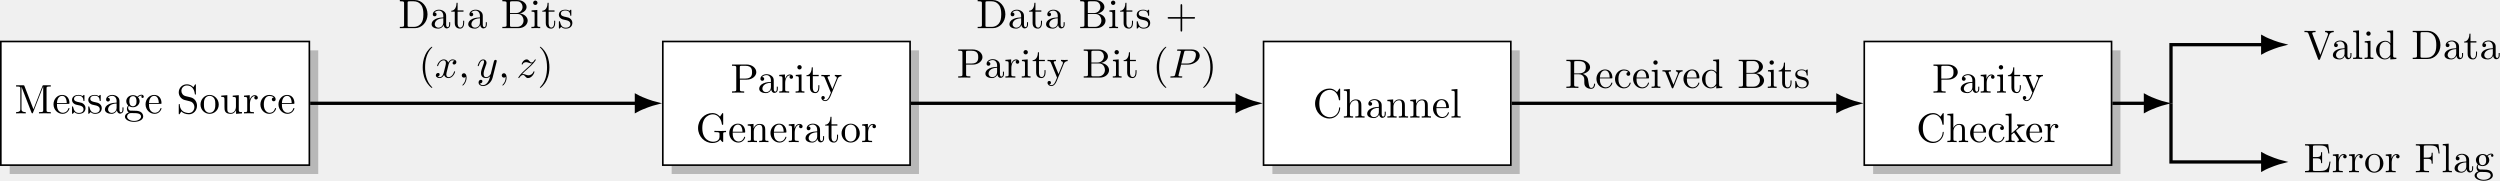
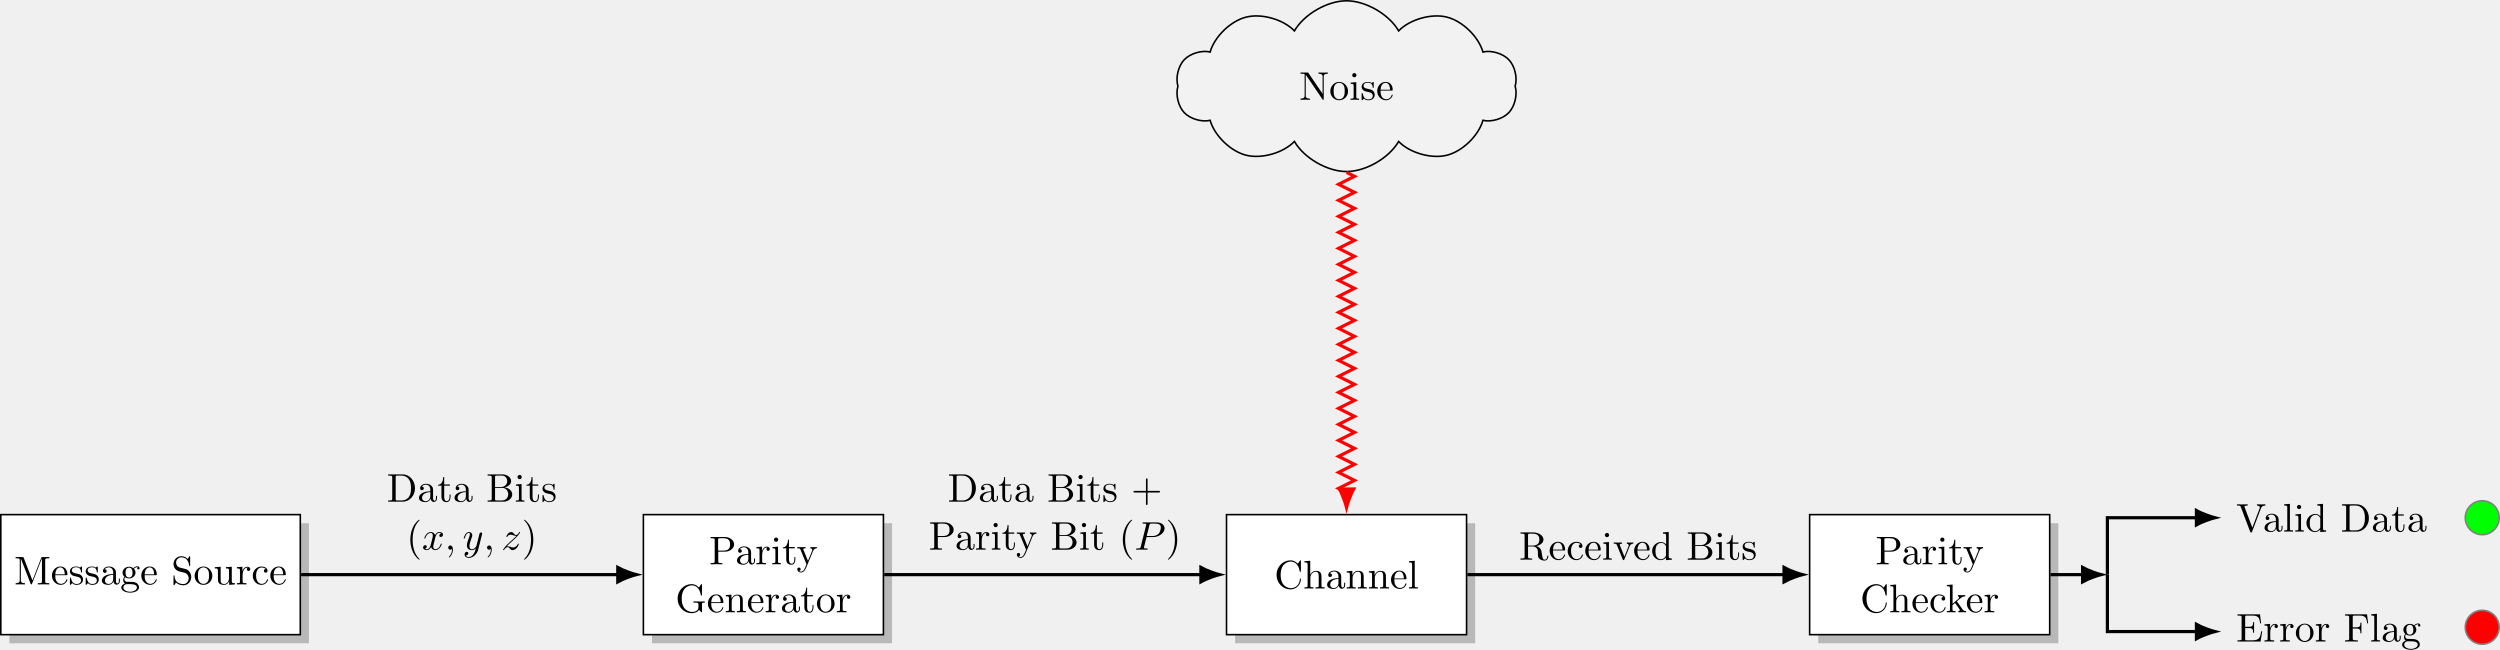
- <svg xmlns="http://www.w3.org/2000/svg" xmlns:xlink="http://www.w3.org/1999/xlink" version="1.1" width="604.329pt" height="43.574pt" viewBox="-62.039 -58.717 604.329 43.574">
+ <svg xmlns="http://www.w3.org/2000/svg" xmlns:xlink="http://www.w3.org/1999/xlink" version="1.1" width="622.571pt" height="161.703pt" viewBox="-62.039 -62.039 622.571 161.703">
  <defs>
    <path id="g0-59" d="M2.022-.01C2.022-.667 1.773-1.056 1.385-1.056C1.056-1.056 .857-.807 .857-.528C.857-.259 1.056 0 1.385 0C1.504 0 1.634-.04 1.733-.13C1.763-.149 1.773-.159 1.783-.159S1.803-.149 1.803-.01C1.803 .727 1.455 1.325 1.126 1.654C1.016 1.763 1.016 1.783 1.016 1.813C1.016 1.883 1.066 1.923 1.116 1.923C1.225 1.923 2.022 1.156 2.022-.01Z" />
    <path id="g0-80" d="M3.019-3.148H4.712C6.127-3.148 7.512-4.184 7.512-5.3C7.512-6.067 6.854-6.804 5.549-6.804H2.321C2.132-6.804 2.022-6.804 2.022-6.615C2.022-6.496 2.112-6.496 2.311-6.496C2.441-6.496 2.62-6.486 2.74-6.476C2.899-6.456 2.959-6.426 2.959-6.316C2.959-6.276 2.949-6.247 2.919-6.127L1.584-.777C1.484-.389 1.465-.309 .677-.309C.508-.309 .399-.309 .399-.12C.399 0 .518 0 .548 0C.827 0 1.534-.03 1.813-.03C2.022-.03 2.242-.02 2.451-.02C2.67-.02 2.889 0 3.098 0C3.168 0 3.298 0 3.298-.199C3.298-.309 3.208-.309 3.019-.309C2.65-.309 2.371-.309 2.371-.488C2.371-.548 2.391-.598 2.401-.658L3.019-3.148ZM3.736-6.117C3.826-6.466 3.846-6.496 4.274-6.496H5.23C6.057-6.496 6.585-6.227 6.585-5.539C6.585-5.151 6.386-4.294 5.998-3.935C5.499-3.487 4.902-3.407 4.463-3.407H3.059L3.736-6.117Z" />
    <path id="g0-120" d="M3.328-3.009C3.387-3.268 3.616-4.184 4.314-4.184C4.364-4.184 4.603-4.184 4.812-4.055C4.533-4.005 4.334-3.756 4.334-3.517C4.334-3.357 4.443-3.168 4.712-3.168C4.932-3.168 5.25-3.347 5.25-3.746C5.25-4.264 4.663-4.403 4.324-4.403C3.746-4.403 3.397-3.875 3.278-3.646C3.029-4.304 2.491-4.403 2.202-4.403C1.166-4.403 .598-3.118 .598-2.869C.598-2.77 .697-2.77 .717-2.77C.797-2.77 .827-2.79 .847-2.879C1.186-3.935 1.843-4.184 2.182-4.184C2.371-4.184 2.72-4.095 2.72-3.517C2.72-3.208 2.55-2.54 2.182-1.146C2.022-.528 1.674-.11 1.235-.11C1.176-.11 .946-.11 .737-.239C.986-.289 1.205-.498 1.205-.777C1.205-1.046 .986-1.126 .837-1.126C.538-1.126 .289-.867 .289-.548C.289-.09 .787 .11 1.225 .11C1.883 .11 2.242-.588 2.271-.648C2.391-.279 2.75 .11 3.347 .11C4.374 .11 4.941-1.176 4.941-1.425C4.941-1.524 4.852-1.524 4.822-1.524C4.732-1.524 4.712-1.484 4.692-1.415C4.364-.349 3.686-.11 3.367-.11C2.979-.11 2.819-.428 2.819-.767C2.819-.986 2.879-1.205 2.989-1.644L3.328-3.009Z" />
    <path id="g0-121" d="M4.842-3.796C4.882-3.935 4.882-3.955 4.882-4.025C4.882-4.204 4.742-4.294 4.593-4.294C4.493-4.294 4.334-4.234 4.244-4.085C4.224-4.035 4.144-3.726 4.105-3.547C4.035-3.288 3.965-3.019 3.905-2.75L3.457-.956C3.417-.807 2.989-.11 2.331-.11C1.823-.11 1.714-.548 1.714-.917C1.714-1.375 1.883-1.993 2.222-2.869C2.381-3.278 2.421-3.387 2.421-3.587C2.421-4.035 2.102-4.403 1.604-4.403C.658-4.403 .289-2.959 .289-2.869C.289-2.77 .389-2.77 .408-2.77C.508-2.77 .518-2.79 .568-2.949C.837-3.885 1.235-4.184 1.574-4.184C1.654-4.184 1.823-4.184 1.823-3.866C1.823-3.616 1.724-3.357 1.654-3.168C1.255-2.112 1.076-1.544 1.076-1.076C1.076-.189 1.704 .11 2.291 .11C2.68 .11 3.019-.06 3.298-.339C3.168 .179 3.049 .667 2.65 1.196C2.391 1.534 2.012 1.823 1.554 1.823C1.415 1.823 .966 1.793 .797 1.405C.956 1.405 1.086 1.405 1.225 1.285C1.325 1.196 1.425 1.066 1.425 .877C1.425 .568 1.156 .528 1.056 .528C.827 .528 .498 .687 .498 1.176C.498 1.674 .936 2.042 1.554 2.042C2.58 2.042 3.606 1.136 3.885 .01L4.842-3.796Z" />
    <path id="g0-122" d="M1.325-.827C1.863-1.405 2.152-1.654 2.511-1.963C2.511-1.973 3.128-2.501 3.487-2.859C4.433-3.786 4.653-4.264 4.653-4.304C4.653-4.403 4.563-4.403 4.543-4.403C4.473-4.403 4.443-4.384 4.394-4.294C4.095-3.816 3.885-3.656 3.646-3.656S3.288-3.806 3.138-3.975C2.949-4.204 2.78-4.403 2.451-4.403C1.704-4.403 1.245-3.477 1.245-3.268C1.245-3.218 1.275-3.158 1.365-3.158S1.474-3.208 1.494-3.268C1.684-3.726 2.262-3.736 2.341-3.736C2.55-3.736 2.74-3.666 2.969-3.587C3.367-3.437 3.477-3.437 3.736-3.437C3.377-3.009 2.54-2.291 2.351-2.132L1.455-1.295C.777-.628 .428-.06 .428 .01C.428 .11 .528 .11 .548 .11C.628 .11 .648 .09 .707-.02C.936-.369 1.235-.638 1.554-.638C1.783-.638 1.883-.548 2.132-.259C2.301-.05 2.481 .11 2.77 .11C3.756 .11 4.334-1.156 4.334-1.425C4.334-1.474 4.294-1.524 4.214-1.524C4.125-1.524 4.105-1.465 4.075-1.395C3.846-.747 3.208-.558 2.879-.558C2.68-.558 2.501-.618 2.291-.687C1.953-.817 1.803-.857 1.594-.857C1.574-.857 1.415-.857 1.325-.827Z" />
    <path id="g1-40" d="M3.298 2.391C3.298 2.361 3.298 2.341 3.128 2.172C1.883 .917 1.564-.966 1.564-2.491C1.564-4.224 1.943-5.958 3.168-7.203C3.298-7.323 3.298-7.342 3.298-7.372C3.298-7.442 3.258-7.472 3.198-7.472C3.098-7.472 2.202-6.795 1.614-5.529C1.106-4.433 .986-3.328 .986-2.491C.986-1.714 1.096-.508 1.644 .618C2.242 1.843 3.098 2.491 3.198 2.491C3.258 2.491 3.298 2.461 3.298 2.391Z" />
    <path id="g1-41" d="M2.879-2.491C2.879-3.268 2.77-4.473 2.222-5.599C1.624-6.824 .767-7.472 .667-7.472C.608-7.472 .568-7.432 .568-7.372C.568-7.342 .568-7.323 .757-7.143C1.733-6.157 2.301-4.573 2.301-2.491C2.301-.787 1.933 .966 .697 2.222C.568 2.341 .568 2.361 .568 2.391C.568 2.451 .608 2.491 .667 2.491C.767 2.491 1.664 1.813 2.252 .548C2.76-.548 2.879-1.654 2.879-2.491Z" />
    <path id="g1-43" d="M4.075-2.291H6.854C6.994-2.291 7.183-2.291 7.183-2.491S6.994-2.69 6.854-2.69H4.075V-5.479C4.075-5.619 4.075-5.808 3.875-5.808S3.676-5.619 3.676-5.479V-2.69H.887C.747-2.69 .558-2.69 .558-2.491S.747-2.291 .887-2.291H3.676V.498C3.676 .638 3.676 .827 3.875 .827S4.075 .638 4.075 .498V-2.291Z" />
    <path id="g1-66" d="M2.212-3.646V-6.097C2.212-6.426 2.232-6.496 2.7-6.496H3.935C4.902-6.496 5.25-5.649 5.25-5.121C5.25-4.483 4.762-3.646 3.656-3.646H2.212ZM4.563-3.557C5.529-3.746 6.217-4.384 6.217-5.121C6.217-5.988 5.3-6.804 4.005-6.804H.359V-6.496H.598C1.365-6.496 1.385-6.386 1.385-6.027V-.777C1.385-.418 1.365-.309 .598-.309H.359V0H4.264C5.589 0 6.486-.887 6.486-1.823C6.486-2.69 5.669-3.437 4.563-3.557ZM3.945-.309H2.7C2.232-.309 2.212-.379 2.212-.707V-3.427H4.085C5.071-3.427 5.489-2.501 5.489-1.833C5.489-1.126 4.971-.309 3.945-.309Z" />
    <path id="g1-67" d="M.558-3.407C.558-1.345 2.172 .219 4.025 .219C5.649 .219 6.625-1.166 6.625-2.321C6.625-2.421 6.625-2.491 6.496-2.491C6.386-2.491 6.386-2.431 6.376-2.331C6.296-.907 5.23-.09 4.144-.09C3.537-.09 1.584-.428 1.584-3.397C1.584-6.376 3.527-6.715 4.134-6.715C5.22-6.715 6.107-5.808 6.306-4.354C6.326-4.214 6.326-4.184 6.466-4.184C6.625-4.184 6.625-4.214 6.625-4.423V-6.785C6.625-6.954 6.625-7.024 6.516-7.024C6.476-7.024 6.436-7.024 6.356-6.904L5.858-6.167C5.489-6.526 4.981-7.024 4.025-7.024C2.162-7.024 .558-5.44 .558-3.407Z" />
    <path id="g1-68" d="M.349-6.804V-6.496H.588C1.355-6.496 1.375-6.386 1.375-6.027V-.777C1.375-.418 1.355-.309 .588-.309H.349V0H3.995C5.669 0 7.044-1.474 7.044-3.347C7.044-5.24 5.699-6.804 3.995-6.804H.349ZM2.72-.309C2.252-.309 2.232-.379 2.232-.707V-6.097C2.232-6.426 2.252-6.496 2.72-6.496H3.716C4.334-6.496 5.021-6.276 5.529-5.569C5.958-4.981 6.047-4.125 6.047-3.347C6.047-2.242 5.858-1.644 5.499-1.156C5.3-.887 4.732-.309 3.726-.309H2.72Z" />
    <path id="g1-69" d="M1.355-.777C1.355-.418 1.335-.309 .568-.309H.329V0H6.077L6.496-2.57H6.247C5.998-1.036 5.768-.309 4.055-.309H2.73C2.262-.309 2.242-.379 2.242-.707V-3.367H3.138C4.105-3.367 4.214-3.049 4.214-2.202H4.463V-4.842H4.214C4.214-3.985 4.105-3.676 3.138-3.676H2.242V-6.067C2.242-6.396 2.262-6.466 2.73-6.466H4.015C5.539-6.466 5.808-5.918 5.968-4.533H6.217L5.938-6.775H.329V-6.466H.568C1.335-6.466 1.355-6.356 1.355-5.998V-.777Z" />
    <path id="g1-70" d="M5.798-6.775H.329V-6.466H.568C1.335-6.466 1.355-6.356 1.355-5.998V-.777C1.355-.418 1.335-.309 .568-.309H.329V0C.677-.03 1.455-.03 1.843-.03C2.252-.03 3.158-.03 3.517 0V-.309H3.188C2.242-.309 2.242-.438 2.242-.787V-3.238H3.098C4.055-3.238 4.154-2.919 4.154-2.072H4.403V-4.712H4.154C4.154-3.875 4.055-3.547 3.098-3.547H2.242V-6.067C2.242-6.396 2.262-6.466 2.73-6.466H3.925C5.42-6.466 5.669-5.908 5.828-4.533H6.077L5.798-6.775Z" />
    <path id="g1-71" d="M5.908-.628C6.037-.408 6.436-.01 6.545-.01C6.635-.01 6.635-.09 6.635-.239V-1.973C6.635-2.361 6.675-2.411 7.323-2.411V-2.72C6.954-2.71 6.406-2.69 6.107-2.69C5.709-2.69 4.862-2.69 4.503-2.72V-2.411H4.822C5.719-2.411 5.748-2.301 5.748-1.933V-1.295C5.748-.179 4.483-.09 4.204-.09C3.557-.09 1.584-.438 1.584-3.407C1.584-6.386 3.547-6.715 4.144-6.715C5.21-6.715 6.117-5.818 6.316-4.354C6.336-4.214 6.336-4.184 6.476-4.184C6.635-4.184 6.635-4.214 6.635-4.423V-6.785C6.635-6.954 6.635-7.024 6.526-7.024C6.486-7.024 6.446-7.024 6.366-6.904L5.868-6.167C5.549-6.486 5.011-7.024 4.025-7.024C2.172-7.024 .558-5.45 .558-3.407S2.152 .219 4.045 .219C4.772 .219 5.569-.04 5.908-.628Z" />
    <path id="g1-77" d="M2.401-6.585C2.311-6.804 2.281-6.804 2.052-6.804H.369V-6.496H.608C1.375-6.496 1.395-6.386 1.395-6.027V-1.046C1.395-.777 1.395-.309 .369-.309V0C.717-.01 1.205-.03 1.534-.03S2.351-.01 2.7 0V-.309C1.674-.309 1.674-.777 1.674-1.046V-6.416H1.684L4.085-.219C4.134-.09 4.184 0 4.284 0C4.394 0 4.423-.08 4.463-.189L6.914-6.496H6.924V-.777C6.924-.418 6.904-.309 6.137-.309H5.898V0C6.267-.03 6.944-.03 7.333-.03S8.389-.03 8.757 0V-.309H8.518C7.751-.309 7.731-.418 7.731-.777V-6.027C7.731-6.386 7.751-6.496 8.518-6.496H8.757V-6.804H7.073C6.814-6.804 6.814-6.795 6.745-6.615L4.563-1.006L2.401-6.585Z" />
+     <path id="g1-78" d="M2.311-6.675C2.222-6.795 2.212-6.804 2.022-6.804H.329V-6.496H.618C.767-6.496 .966-6.486 1.116-6.476C1.345-6.446 1.355-6.436 1.355-6.247V-1.046C1.355-.777 1.355-.309 .329-.309V0C.677-.01 1.166-.03 1.494-.03S2.311-.01 2.66 0V-.309C1.634-.309 1.634-.777 1.634-1.046V-6.227C1.684-6.177 1.694-6.167 1.733-6.107L5.798-.13C5.888-.01 5.898 0 5.968 0C6.107 0 6.107-.07 6.107-.259V-5.758C6.107-6.027 6.107-6.496 7.133-6.496V-6.804C6.785-6.795 6.296-6.775 5.968-6.775S5.151-6.795 4.802-6.804V-6.496C5.828-6.496 5.828-6.027 5.828-5.758V-1.504L2.311-6.675Z" />
    <path id="g1-80" d="M2.262-3.148H3.945C5.141-3.148 6.217-3.955 6.217-4.951C6.217-5.928 5.23-6.804 3.866-6.804H.349V-6.496H.588C1.355-6.496 1.375-6.386 1.375-6.027V-.777C1.375-.418 1.355-.309 .588-.309H.349V0C.697-.03 1.435-.03 1.813-.03S2.939-.03 3.288 0V-.309H3.049C2.281-.309 2.262-.418 2.262-.777V-3.148ZM2.232-3.407V-6.097C2.232-6.426 2.252-6.496 2.72-6.496H3.606C5.191-6.496 5.191-5.44 5.191-4.951C5.191-4.483 5.191-3.407 3.606-3.407H2.232Z" />
    <path id="g1-82" d="M2.232-3.517V-6.097C2.232-6.326 2.232-6.446 2.451-6.476C2.55-6.496 2.839-6.496 3.039-6.496C3.935-6.496 5.051-6.456 5.051-5.011C5.051-4.324 4.812-3.517 3.337-3.517H2.232ZM4.334-3.387C5.3-3.626 6.077-4.234 6.077-5.011C6.077-5.968 4.941-6.804 3.477-6.804H.349V-6.496H.588C1.355-6.496 1.375-6.386 1.375-6.027V-.777C1.375-.418 1.355-.309 .588-.309H.349V0C.707-.03 1.415-.03 1.803-.03S2.899-.03 3.258 0V-.309H3.019C2.252-.309 2.232-.418 2.232-.777V-3.298H3.377C3.537-3.298 3.955-3.298 4.304-2.959C4.682-2.6 4.682-2.291 4.682-1.624C4.682-.976 4.682-.578 5.091-.199C5.499 .159 6.047 .219 6.346 .219C7.123 .219 7.293-.598 7.293-.877C7.293-.936 7.293-1.046 7.163-1.046C7.054-1.046 7.054-.956 7.044-.887C6.984-.179 6.635 0 6.386 0C5.898 0 5.818-.508 5.679-1.435L5.549-2.232C5.37-2.869 4.882-3.198 4.334-3.387Z" />
    <path id="g1-83" d="M3.477-3.866L2.202-4.174C1.584-4.324 1.196-4.862 1.196-5.44C1.196-6.137 1.733-6.745 2.511-6.745C4.174-6.745 4.394-5.111 4.453-4.663C4.463-4.603 4.463-4.543 4.573-4.543C4.702-4.543 4.702-4.593 4.702-4.782V-6.785C4.702-6.954 4.702-7.024 4.593-7.024C4.523-7.024 4.513-7.014 4.443-6.894L4.095-6.326C3.796-6.615 3.387-7.024 2.501-7.024C1.395-7.024 .558-6.147 .558-5.091C.558-4.264 1.086-3.537 1.863-3.268C1.973-3.228 2.481-3.108 3.178-2.939C3.447-2.869 3.746-2.8 4.025-2.431C4.234-2.172 4.334-1.843 4.334-1.514C4.334-.807 3.836-.09 2.999-.09C2.71-.09 1.953-.139 1.425-.628C.847-1.166 .817-1.803 .807-2.162C.797-2.262 .717-2.262 .687-2.262C.558-2.262 .558-2.192 .558-2.012V-.02C.558 .149 .558 .219 .667 .219C.737 .219 .747 .199 .817 .09C.817 .08 .847 .05 1.176-.478C1.484-.139 2.122 .219 3.009 .219C4.174 .219 4.971-.757 4.971-1.853C4.971-2.849 4.314-3.666 3.477-3.866Z" />
    <path id="g1-86" d="M6.187-5.828C6.326-6.197 6.595-6.486 7.273-6.496V-6.804C6.964-6.785 6.565-6.775 6.306-6.775C6.007-6.775 5.43-6.795 5.171-6.804V-6.496C5.689-6.486 5.898-6.227 5.898-5.998C5.898-5.918 5.868-5.858 5.848-5.798L4.025-.996L2.122-6.027C2.062-6.167 2.062-6.187 2.062-6.207C2.062-6.496 2.63-6.496 2.879-6.496V-6.804C2.521-6.775 1.833-6.775 1.455-6.775C.976-6.775 .548-6.795 .189-6.804V-6.496C.837-6.496 1.026-6.496 1.166-6.117L3.477 0C3.547 .189 3.597 .219 3.726 .219C3.895 .219 3.915 .169 3.965 .03L6.187-5.828Z" />
    <path id="g1-97" d="M3.318-.757C3.357-.359 3.626 .06 4.095 .06C4.304 .06 4.912-.08 4.912-.887V-1.445H4.663V-.887C4.663-.309 4.413-.249 4.304-.249C3.975-.249 3.935-.697 3.935-.747V-2.74C3.935-3.158 3.935-3.547 3.577-3.915C3.188-4.304 2.69-4.463 2.212-4.463C1.395-4.463 .707-3.995 .707-3.337C.707-3.039 .907-2.869 1.166-2.869C1.445-2.869 1.624-3.068 1.624-3.328C1.624-3.447 1.574-3.776 1.116-3.786C1.385-4.134 1.873-4.244 2.192-4.244C2.68-4.244 3.248-3.856 3.248-2.969V-2.6C2.74-2.57 2.042-2.54 1.415-2.242C.667-1.903 .418-1.385 .418-.946C.418-.139 1.385 .11 2.012 .11C2.67 .11 3.128-.289 3.318-.757ZM3.248-2.391V-1.395C3.248-.448 2.531-.11 2.082-.11C1.594-.11 1.186-.458 1.186-.956C1.186-1.504 1.604-2.331 3.248-2.391Z" />
    <path id="g1-99" d="M1.166-2.172C1.166-3.796 1.983-4.214 2.511-4.214C2.6-4.214 3.228-4.204 3.577-3.846C3.168-3.816 3.108-3.517 3.108-3.387C3.108-3.128 3.288-2.929 3.567-2.929C3.826-2.929 4.025-3.098 4.025-3.397C4.025-4.075 3.268-4.463 2.501-4.463C1.255-4.463 .339-3.387 .339-2.152C.339-.877 1.325 .11 2.481 .11C3.816 .11 4.134-1.086 4.134-1.186S4.035-1.285 4.005-1.285C3.915-1.285 3.895-1.245 3.875-1.186C3.587-.259 2.939-.139 2.57-.139C2.042-.139 1.166-.568 1.166-2.172Z" />
    <path id="g1-100" d="M3.786-.548V.11L5.25 0V-.309C4.553-.309 4.473-.379 4.473-.867V-6.914L3.039-6.804V-6.496C3.736-6.496 3.816-6.426 3.816-5.938V-3.786C3.527-4.144 3.098-4.403 2.56-4.403C1.385-4.403 .339-3.427 .339-2.142C.339-.877 1.315 .11 2.451 .11C3.088 .11 3.537-.229 3.786-.548ZM3.786-3.218V-1.176C3.786-.996 3.786-.976 3.676-.807C3.377-.329 2.929-.11 2.501-.11C2.052-.11 1.694-.369 1.455-.747C1.196-1.156 1.166-1.724 1.166-2.132C1.166-2.501 1.186-3.098 1.474-3.547C1.684-3.856 2.062-4.184 2.6-4.184C2.949-4.184 3.367-4.035 3.676-3.587C3.786-3.417 3.786-3.397 3.786-3.218Z" />
    <path id="g1-101" d="M1.116-2.511C1.176-3.995 2.012-4.244 2.351-4.244C3.377-4.244 3.477-2.899 3.477-2.511H1.116ZM1.106-2.301H3.885C4.105-2.301 4.134-2.301 4.134-2.511C4.134-3.497 3.597-4.463 2.351-4.463C1.196-4.463 .279-3.437 .279-2.192C.279-.857 1.325 .11 2.471 .11C3.686 .11 4.134-.996 4.134-1.186C4.134-1.285 4.055-1.305 4.005-1.305C3.915-1.305 3.895-1.245 3.875-1.166C3.527-.139 2.63-.139 2.531-.139C2.032-.139 1.634-.438 1.405-.807C1.106-1.285 1.106-1.943 1.106-2.301Z" />
    <path id="g1-103" d="M2.212-1.714C1.345-1.714 1.345-2.71 1.345-2.939C1.345-3.208 1.355-3.527 1.504-3.776C1.584-3.895 1.813-4.174 2.212-4.174C3.078-4.174 3.078-3.178 3.078-2.949C3.078-2.68 3.068-2.361 2.919-2.112C2.839-1.993 2.61-1.714 2.212-1.714ZM1.056-1.325C1.056-1.365 1.056-1.594 1.225-1.793C1.614-1.514 2.022-1.484 2.212-1.484C3.138-1.484 3.826-2.172 3.826-2.939C3.826-3.308 3.666-3.676 3.417-3.905C3.776-4.244 4.134-4.294 4.314-4.294C4.334-4.294 4.384-4.294 4.413-4.284C4.304-4.244 4.254-4.134 4.254-4.015C4.254-3.846 4.384-3.726 4.543-3.726C4.643-3.726 4.832-3.796 4.832-4.025C4.832-4.194 4.712-4.513 4.324-4.513C4.125-4.513 3.686-4.453 3.268-4.045C2.849-4.374 2.431-4.403 2.212-4.403C1.285-4.403 .598-3.716 .598-2.949C.598-2.511 .817-2.132 1.066-1.923C.936-1.773 .757-1.445 .757-1.096C.757-.787 .887-.408 1.196-.209C.598-.04 .279 .389 .279 .787C.279 1.504 1.265 2.052 2.481 2.052C3.656 2.052 4.692 1.544 4.692 .767C4.692 .418 4.553-.09 4.045-.369C3.517-.648 2.939-.648 2.331-.648C2.082-.648 1.654-.648 1.584-.658C1.265-.697 1.056-1.006 1.056-1.325ZM2.491 1.823C1.484 1.823 .797 1.315 .797 .787C.797 .329 1.176-.04 1.614-.07H2.202C3.059-.07 4.174-.07 4.174 .787C4.174 1.325 3.467 1.823 2.491 1.823Z" />
    <path id="g1-104" d="M1.096-.757C1.096-.309 .986-.309 .319-.309V0C.667-.01 1.176-.03 1.445-.03C1.704-.03 2.222-.01 2.56 0V-.309C1.893-.309 1.783-.309 1.783-.757V-2.59C1.783-3.626 2.491-4.184 3.128-4.184C3.756-4.184 3.866-3.646 3.866-3.078V-.757C3.866-.309 3.756-.309 3.088-.309V0C3.437-.01 3.945-.03 4.214-.03C4.473-.03 4.991-.01 5.33 0V-.309C4.812-.309 4.563-.309 4.553-.608V-2.511C4.553-3.367 4.553-3.676 4.244-4.035C4.105-4.204 3.776-4.403 3.198-4.403C2.361-4.403 1.923-3.806 1.753-3.427V-6.914L.319-6.804V-6.496C1.016-6.496 1.096-6.426 1.096-5.938V-.757Z" />
    <path id="g1-105" d="M1.763-4.403L.369-4.294V-3.985C1.016-3.985 1.106-3.925 1.106-3.437V-.757C1.106-.309 .996-.309 .329-.309V0C.648-.01 1.186-.03 1.425-.03C1.773-.03 2.122-.01 2.461 0V-.309C1.803-.309 1.763-.359 1.763-.747V-4.403ZM1.803-6.137C1.803-6.456 1.554-6.665 1.275-6.665C.966-6.665 .747-6.396 .747-6.137C.747-5.868 .966-5.609 1.275-5.609C1.554-5.609 1.803-5.818 1.803-6.137Z" />
    <path id="g1-107" d="M1.056-.757C1.056-.309 .946-.309 .279-.309V0C.608-.01 1.076-.03 1.365-.03C1.664-.03 2.062-.02 2.461 0V-.309C1.793-.309 1.684-.309 1.684-.757V-1.783L2.321-2.331C3.088-1.275 3.507-.717 3.507-.538C3.507-.349 3.337-.309 3.148-.309V0C3.427-.01 4.015-.03 4.224-.03C4.513-.03 4.802-.02 5.091 0V-.309C4.722-.309 4.503-.309 4.125-.837L2.859-2.62C2.849-2.64 2.8-2.7 2.8-2.73C2.8-2.77 3.507-3.367 3.606-3.447C4.234-3.955 4.653-3.975 4.862-3.985V-4.294C4.573-4.264 4.443-4.264 4.164-4.264C3.806-4.264 3.188-4.284 3.049-4.294V-3.985C3.238-3.975 3.337-3.866 3.337-3.736C3.337-3.537 3.198-3.417 3.118-3.347L1.714-2.132V-6.914L.279-6.804V-6.496C.976-6.496 1.056-6.426 1.056-5.938V-.757Z" />
    <path id="g1-108" d="M1.763-6.914L.329-6.804V-6.496C1.026-6.496 1.106-6.426 1.106-5.938V-.757C1.106-.309 .996-.309 .329-.309V0C.658-.01 1.186-.03 1.435-.03S2.172-.01 2.54 0V-.309C1.873-.309 1.763-.309 1.763-.757V-6.914Z" />
    <path id="g1-110" d="M1.096-3.427V-.757C1.096-.309 .986-.309 .319-.309V0C.667-.01 1.176-.03 1.445-.03C1.704-.03 2.222-.01 2.56 0V-.309C1.893-.309 1.783-.309 1.783-.757V-2.59C1.783-3.626 2.491-4.184 3.128-4.184C3.756-4.184 3.866-3.646 3.866-3.078V-.757C3.866-.309 3.756-.309 3.088-.309V0C3.437-.01 3.945-.03 4.214-.03C4.473-.03 4.991-.01 5.33 0V-.309C4.812-.309 4.563-.309 4.553-.608V-2.511C4.553-3.367 4.553-3.676 4.244-4.035C4.105-4.204 3.776-4.403 3.198-4.403C2.471-4.403 2.002-3.975 1.724-3.357V-4.403L.319-4.294V-3.985C1.016-3.985 1.096-3.915 1.096-3.427Z" />
    <path id="g1-111" d="M4.692-2.132C4.692-3.407 3.696-4.463 2.491-4.463C1.245-4.463 .279-3.377 .279-2.132C.279-.847 1.315 .11 2.481 .11C3.686 .11 4.692-.867 4.692-2.132ZM2.491-.139C2.062-.139 1.624-.349 1.355-.807C1.106-1.245 1.106-1.853 1.106-2.212C1.106-2.6 1.106-3.138 1.345-3.577C1.614-4.035 2.082-4.244 2.481-4.244C2.919-4.244 3.347-4.025 3.606-3.597S3.866-2.59 3.866-2.212C3.866-1.853 3.866-1.315 3.646-.877C3.427-.428 2.989-.139 2.491-.139Z" />
    <path id="g1-114" d="M1.664-3.308V-4.403L.279-4.294V-3.985C.976-3.985 1.056-3.915 1.056-3.427V-.757C1.056-.309 .946-.309 .279-.309V0C.667-.01 1.136-.03 1.415-.03C1.813-.03 2.281-.03 2.68 0V-.309H2.471C1.733-.309 1.714-.418 1.714-.777V-2.311C1.714-3.298 2.132-4.184 2.889-4.184C2.959-4.184 2.979-4.184 2.999-4.174C2.969-4.164 2.77-4.045 2.77-3.786C2.77-3.507 2.979-3.357 3.198-3.357C3.377-3.357 3.626-3.477 3.626-3.796S3.318-4.403 2.889-4.403C2.162-4.403 1.803-3.736 1.664-3.308Z" />
    <path id="g1-115" d="M2.072-1.933C2.291-1.893 3.108-1.733 3.108-1.016C3.108-.508 2.76-.11 1.983-.11C1.146-.11 .787-.677 .598-1.524C.568-1.654 .558-1.694 .458-1.694C.329-1.694 .329-1.624 .329-1.445V-.13C.329 .04 .329 .11 .438 .11C.488 .11 .498 .1 .687-.09C.707-.11 .707-.13 .887-.319C1.325 .1 1.773 .11 1.983 .11C3.128 .11 3.587-.558 3.587-1.275C3.587-1.803 3.288-2.102 3.168-2.222C2.839-2.54 2.451-2.62 2.032-2.7C1.474-2.809 .807-2.939 .807-3.517C.807-3.866 1.066-4.274 1.923-4.274C3.019-4.274 3.068-3.377 3.088-3.068C3.098-2.979 3.188-2.979 3.208-2.979C3.337-2.979 3.337-3.029 3.337-3.218V-4.224C3.337-4.394 3.337-4.463 3.228-4.463C3.178-4.463 3.158-4.463 3.029-4.344C2.999-4.304 2.899-4.214 2.859-4.184C2.481-4.463 2.072-4.463 1.923-4.463C.707-4.463 .329-3.796 .329-3.238C.329-2.889 .488-2.61 .757-2.391C1.076-2.132 1.355-2.072 2.072-1.933Z" />
    <path id="g1-116" d="M1.724-3.985H3.148V-4.294H1.724V-6.127H1.474C1.465-5.31 1.166-4.244 .189-4.204V-3.985H1.036V-1.235C1.036-.01 1.963 .11 2.321 .11C3.029 .11 3.308-.598 3.308-1.235V-1.803H3.059V-1.255C3.059-.518 2.76-.139 2.391-.139C1.724-.139 1.724-1.046 1.724-1.215V-3.985Z" />
    <path id="g1-117" d="M3.895-.787V.11L5.33 0V-.309C4.633-.309 4.553-.379 4.553-.867V-4.403L3.088-4.294V-3.985C3.786-3.985 3.866-3.915 3.866-3.427V-1.654C3.866-.787 3.387-.11 2.66-.11C1.823-.11 1.783-.578 1.783-1.096V-4.403L.319-4.294V-3.985C1.096-3.985 1.096-3.955 1.096-3.068V-1.574C1.096-.797 1.096 .11 2.61 .11C3.168 .11 3.606-.169 3.895-.787Z" />
    <path id="g1-118" d="M4.144-3.318C4.234-3.547 4.403-3.975 5.061-3.985V-4.294C4.832-4.274 4.543-4.264 4.314-4.264C4.075-4.264 3.616-4.284 3.447-4.294V-3.985C3.816-3.975 3.925-3.746 3.925-3.557C3.925-3.467 3.905-3.427 3.866-3.318L2.849-.777L1.733-3.557C1.674-3.686 1.674-3.706 1.674-3.726C1.674-3.985 2.062-3.985 2.242-3.985V-4.294C1.943-4.284 1.385-4.264 1.156-4.264C.887-4.264 .488-4.274 .189-4.294V-3.985C.817-3.985 .857-3.925 .986-3.616L2.421-.08C2.481 .06 2.501 .11 2.63 .11S2.8 .02 2.839-.08L4.144-3.318Z" />
    <path id="g1-121" d="M4.134-3.347C4.394-3.975 4.902-3.985 5.061-3.985V-4.294C4.832-4.274 4.543-4.264 4.314-4.264C4.134-4.264 3.666-4.284 3.447-4.294V-3.985C3.756-3.975 3.915-3.806 3.915-3.557C3.915-3.457 3.905-3.437 3.856-3.318L2.849-.867L1.743-3.547C1.704-3.646 1.684-3.686 1.684-3.726C1.684-3.985 2.052-3.985 2.242-3.985V-4.294C1.983-4.284 1.325-4.264 1.156-4.264C.887-4.264 .488-4.274 .189-4.294V-3.985C.667-3.985 .857-3.985 .996-3.636L2.491 0C2.441 .13 2.301 .458 2.242 .588C2.022 1.136 1.743 1.823 1.106 1.823C1.056 1.823 .827 1.823 .638 1.644C.946 1.604 1.026 1.385 1.026 1.225C1.026 .966 .837 .807 .608 .807C.408 .807 .189 .936 .189 1.235C.189 1.684 .608 2.042 1.106 2.042C1.733 2.042 2.142 1.474 2.381 .907L4.134-3.347Z" />
  </defs>
  <g id="page1">
-     <path d="M-59.695-16.656H14.887V-46.543H-59.695Z" fill="#808080" fill-opacity=".5" />
-     <path d="M-61.84-18.801H12.742V-48.688H-61.84Z" fill="#fff" />
-     <path d="M-61.84-18.801H12.742V-48.688H-61.84Z" stroke="#000" fill="none" stroke-width=".399" stroke-miterlimit="10" />
+     <path d="M-59.695 98.152H14.887V68.262H-59.695Z" fill="#808080" fill-opacity=".5" />
+     <path d="M-61.84 96.008H12.742V66.117H-61.84Z" fill="#fff" />
+     <path d="M-61.84 96.008H12.742V66.117H-61.84Z" stroke="#000" fill="none" stroke-width=".399" stroke-miterlimit="10" />
    <g transform="matrix(1 0 0 1 -33.9703 2.4353)">
-       <use x="-24.548" y="-33.744" xlink:href="#g1-77" />
-       <use x="-15.415" y="-33.744" xlink:href="#g1-101" />
-       <use x="-10.987" y="-33.744" xlink:href="#g1-115" />
-       <use x="-7.058" y="-33.744" xlink:href="#g1-115" />
-       <use x="-3.128" y="-33.744" xlink:href="#g1-97" />
-       <use x="1.853" y="-33.744" xlink:href="#g1-103" />
-       <use x="6.835" y="-33.744" xlink:href="#g1-101" />
-       <use x="14.583" y="-33.744" xlink:href="#g1-83" />
-       <use x="20.118" y="-33.744" xlink:href="#g1-111" />
-       <use x="25.1" y="-33.744" xlink:href="#g1-117" />
-       <use x="30.634" y="-33.744" xlink:href="#g1-114" />
-       <use x="34.536" y="-33.744" xlink:href="#g1-99" />
-       <use x="38.964" y="-33.744" xlink:href="#g1-101" />
-     </g>
-     <path d="M100.328-16.656H160.105V-46.543H100.328Z" fill="#808080" fill-opacity=".5" />
-     <path d="M98.183-18.801H157.957V-48.688H98.183Z" fill="#fff" />
-     <path d="M98.183-18.801H157.957V-48.688H98.183Z" stroke="#000" fill="none" stroke-width=".399" stroke-miterlimit="10" />
+       <use x="-24.548" y="81.063" xlink:href="#g1-77" />
+       <use x="-15.415" y="81.063" xlink:href="#g1-101" />
+       <use x="-10.987" y="81.063" xlink:href="#g1-115" />
+       <use x="-7.058" y="81.063" xlink:href="#g1-115" />
+       <use x="-3.128" y="81.063" xlink:href="#g1-97" />
+       <use x="1.853" y="81.063" xlink:href="#g1-103" />
+       <use x="6.835" y="81.063" xlink:href="#g1-101" />
+       <use x="14.583" y="81.063" xlink:href="#g1-83" />
+       <use x="20.118" y="81.063" xlink:href="#g1-111" />
+       <use x="25.1" y="81.063" xlink:href="#g1-117" />
+       <use x="30.634" y="81.063" xlink:href="#g1-114" />
+       <use x="34.536" y="81.063" xlink:href="#g1-99" />
+       <use x="38.964" y="81.063" xlink:href="#g1-101" />
+     </g>
+     <path d="M100.328 98.152H160.105V68.262H100.328Z" fill="#808080" fill-opacity=".5" />
+     <path d="M98.183 96.008H157.957V66.117H98.183Z" fill="#fff" />
+     <path d="M98.183 96.008H157.957V66.117H98.183Z" stroke="#000" fill="none" stroke-width=".399" stroke-miterlimit="10" />
    <g transform="matrix(1 0 0 1 130.6927 9.3816)">
-       <use x="-16.128" y="-45.699" xlink:href="#g1-80" />
-       <use x="-9.624" y="-45.699" xlink:href="#g1-97" />
-       <use x="-4.643" y="-45.699" xlink:href="#g1-114" />
-       <use x="-.741" y="-45.699" xlink:href="#g1-105" />
-       <use x="2.026" y="-45.699" xlink:href="#g1-116" />
-       <use x="5.624" y="-45.699" xlink:href="#g1-121" />
-       <use x="-24.548" y="-33.744" xlink:href="#g1-71" />
-       <use x="-16.73" y="-33.744" xlink:href="#g1-101" />
-       <use x="-12.302" y="-33.744" xlink:href="#g1-110" />
-       <use x="-6.767" y="-33.744" xlink:href="#g1-101" />
-       <use x="-2.339" y="-33.744" xlink:href="#g1-114" />
-       <use x="1.563" y="-33.744" xlink:href="#g1-97" />
-       <use x="6.544" y="-33.744" xlink:href="#g1-116" />
-       <use x="10.418" y="-33.744" xlink:href="#g1-111" />
-       <use x="15.4" y="-33.744" xlink:href="#g1-114" />
-     </g>
-     <path d="M245.543-16.656H305.32V-46.543H245.543Z" fill="#808080" fill-opacity=".5" />
-     <path d="M243.398-18.801H303.175V-48.688H243.398Z" fill="#fff" />
-     <path d="M243.398-18.801H303.175V-48.688H243.398Z" stroke="#000" fill="none" stroke-width=".399" stroke-miterlimit="10" />
+       <use x="-16.128" y="69.108" xlink:href="#g1-80" />
+       <use x="-9.624" y="69.108" xlink:href="#g1-97" />
+       <use x="-4.643" y="69.108" xlink:href="#g1-114" />
+       <use x="-.741" y="69.108" xlink:href="#g1-105" />
+       <use x="2.026" y="69.108" xlink:href="#g1-116" />
+       <use x="5.624" y="69.108" xlink:href="#g1-121" />
+       <use x="-24.548" y="81.063" xlink:href="#g1-71" />
+       <use x="-16.73" y="81.063" xlink:href="#g1-101" />
+       <use x="-12.302" y="81.063" xlink:href="#g1-110" />
+       <use x="-6.767" y="81.063" xlink:href="#g1-101" />
+       <use x="-2.339" y="81.063" xlink:href="#g1-114" />
+       <use x="1.563" y="81.063" xlink:href="#g1-97" />
+       <use x="6.544" y="81.063" xlink:href="#g1-116" />
+       <use x="10.418" y="81.063" xlink:href="#g1-111" />
+       <use x="15.4" y="81.063" xlink:href="#g1-114" />
+     </g>
+     <path d="M245.543 98.152H305.32V68.262H245.543Z" fill="#808080" fill-opacity=".5" />
+     <path d="M243.398 96.008H303.175V66.117H243.398Z" fill="#fff" />
+     <path d="M243.398 96.008H303.175V66.117H243.398Z" stroke="#000" fill="none" stroke-width=".399" stroke-miterlimit="10" />
    <g transform="matrix(1 0 0 1 279.8457 3.4593)">
-       <use x="-24.548" y="-33.744" xlink:href="#g1-67" />
-       <use x="-17.352" y="-33.744" xlink:href="#g1-104" />
-       <use x="-11.818" y="-33.744" xlink:href="#g1-97" />
-       <use x="-6.836" y="-33.744" xlink:href="#g1-110" />
-       <use x="-1.301" y="-33.744" xlink:href="#g1-110" />
-       <use x="4.233" y="-33.744" xlink:href="#g1-101" />
-       <use x="8.661" y="-33.744" xlink:href="#g1-108" />
-     </g>
-     <path d="M390.758-16.656H450.535V-46.543H390.758Z" fill="#808080" fill-opacity=".5" />
-     <path d="M388.613-18.801H448.39V-48.688H388.613Z" fill="#fff" />
-     <path d="M388.613-18.801H448.39V-48.688H388.613Z" stroke="#000" fill="none" stroke-width=".399" stroke-miterlimit="10" />
+       <use x="-24.548" y="81.063" xlink:href="#g1-67" />
+       <use x="-17.352" y="81.063" xlink:href="#g1-104" />
+       <use x="-11.818" y="81.063" xlink:href="#g1-97" />
+       <use x="-6.836" y="81.063" xlink:href="#g1-110" />
+       <use x="-1.301" y="81.063" xlink:href="#g1-110" />
+       <use x="4.233" y="81.063" xlink:href="#g1-101" />
+       <use x="8.661" y="81.063" xlink:href="#g1-108" />
+     </g>
+     <path d="M390.758 98.152H450.535V68.262H390.758Z" fill="#808080" fill-opacity=".5" />
+     <path d="M388.613 96.008H448.39V66.117H388.613Z" fill="#fff" />
+     <path d="M388.613 96.008H448.39V66.117H388.613Z" stroke="#000" fill="none" stroke-width=".399" stroke-miterlimit="10" />
    <g transform="matrix(1 0 0 1 425.7387 9.3816)">
-       <use x="-20.743" y="-45.699" xlink:href="#g1-80" />
-       <use x="-14.239" y="-45.699" xlink:href="#g1-97" />
-       <use x="-9.258" y="-45.699" xlink:href="#g1-114" />
-       <use x="-5.356" y="-45.699" xlink:href="#g1-105" />
-       <use x="-2.588" y="-45.699" xlink:href="#g1-116" />
-       <use x="1.009" y="-45.699" xlink:href="#g1-121" />
-       <use x="-24.548" y="-33.744" xlink:href="#g1-67" />
-       <use x="-17.352" y="-33.744" xlink:href="#g1-104" />
-       <use x="-11.818" y="-33.744" xlink:href="#g1-101" />
-       <use x="-7.39" y="-33.744" xlink:href="#g1-99" />
-       <use x="-3.239" y="-33.744" xlink:href="#g1-107" />
-       <use x="1.743" y="-33.744" xlink:href="#g1-101" />
-       <use x="6.171" y="-33.744" xlink:href="#g1-114" />
-     </g>
-     <path d="M12.941-33.746H91.804" stroke="#000" fill="none" stroke-width=".797" stroke-miterlimit="10" />
-     <path d="M96.34-33.746C95.781-33.883 93.336-34.664 91.805-35.516V-31.973C93.336-32.824 95.781-33.605 96.34-33.746Z" />
-     <path d="M96.34-33.746C95.781-33.883 93.336-34.664 91.805-35.516V-31.973C93.336-32.824 95.781-33.605 96.34-33.746Z" stroke="#000" fill="none" stroke-width=".797" stroke-miterlimit="10" />
+       <use x="-20.743" y="69.108" xlink:href="#g1-80" />
+       <use x="-14.239" y="69.108" xlink:href="#g1-97" />
+       <use x="-9.258" y="69.108" xlink:href="#g1-114" />
+       <use x="-5.356" y="69.108" xlink:href="#g1-105" />
+       <use x="-2.588" y="69.108" xlink:href="#g1-116" />
+       <use x="1.009" y="69.108" xlink:href="#g1-121" />
+       <use x="-24.548" y="81.063" xlink:href="#g1-67" />
+       <use x="-17.352" y="81.063" xlink:href="#g1-104" />
+       <use x="-11.818" y="81.063" xlink:href="#g1-101" />
+       <use x="-7.39" y="81.063" xlink:href="#g1-99" />
+       <use x="-3.239" y="81.063" xlink:href="#g1-107" />
+       <use x="1.743" y="81.063" xlink:href="#g1-101" />
+       <use x="6.171" y="81.063" xlink:href="#g1-114" />
+     </g>
+     <path d="M286.261-54.348C283.875-58.484 278.062-61.84 273.285-61.84S262.699-58.484 260.308-54.348C257.539-57.211 252.16-58.746 248.297-57.781C244.429-56.813 240.41-52.918 239.316-49.09C237.218-49.586 234.328-48.715 232.851-47.148C231.375-45.586 230.675-42.641 231.297-40.578C230.675-38.52 231.371-35.578 232.847-34.012C234.324-32.445 237.218-31.574 239.316-32.07C240.41-28.238 244.429-24.348 248.293-23.383C252.156-22.414 257.539-23.949 260.308-26.813C262.699-22.676 268.508-19.32 273.285-19.32S283.875-22.676 286.261-26.813C289.031-23.949 294.414-22.414 298.277-23.379C302.14-24.348 306.164-28.238 307.258-32.07C309.351-31.574 312.246-32.445 313.722-34.012C315.199-35.574 315.894-38.52 315.277-40.578C315.894-42.641 315.199-45.582 313.722-47.148C312.25-48.715 309.351-49.586 307.258-49.09C306.164-52.918 302.144-56.809 298.277-57.777C294.414-58.746 289.031-57.211 286.261-54.348Z" fill="#f2f2f2" />
+     <path d="M286.261-54.348C283.875-58.484 278.062-61.84 273.285-61.84S262.699-58.484 260.308-54.348C257.539-57.211 252.16-58.746 248.297-57.781C244.429-56.813 240.41-52.918 239.316-49.09C237.218-49.586 234.328-48.715 232.851-47.148C231.375-45.586 230.675-42.641 231.297-40.578C230.675-38.52 231.371-35.578 232.847-34.012C234.324-32.445 237.218-31.574 239.316-32.07C240.41-28.238 244.429-24.348 248.293-23.383C252.156-22.414 257.539-23.949 260.308-26.813C262.699-22.676 268.508-19.32 273.285-19.32S283.875-22.676 286.261-26.813C289.031-23.949 294.414-22.414 298.277-23.379C302.14-24.348 306.164-28.238 307.258-32.07C309.351-31.574 312.246-32.445 313.722-34.012C315.199-35.574 315.894-38.52 315.277-40.578C315.894-42.641 315.199-45.582 313.722-47.148C312.25-48.715 309.351-49.586 307.258-49.09C306.164-52.918 302.144-56.809 298.277-57.777C294.414-58.746 289.031-57.211 286.261-54.348Z" stroke="#000" fill="none" stroke-width=".399" stroke-miterlimit="10" />
+     <g transform="matrix(1 0 0 1 286.0447 -118.2391)">
+       <use x="-24.548" y="81.063" xlink:href="#g1-78" />
+       <use x="-17.076" y="81.063" xlink:href="#g1-111" />
+       <use x="-12.094" y="81.063" xlink:href="#g1-105" />
+       <use x="-9.327" y="81.063" xlink:href="#g1-115" />
+       <use x="-5.397" y="81.063" xlink:href="#g1-101" />
+     </g>
+     <path d="M12.941 81.062H91.804" stroke="#000" fill="none" stroke-width=".797" stroke-miterlimit="10" />
+     <path d="M96.34 81.062C95.781 80.926 93.336 80.141 91.805 79.293V82.836C93.336 81.984 95.781 81.199 96.34 81.062Z" />
+     <path d="M96.34 81.062C95.781 80.926 93.336 80.141 91.805 79.293V82.836C93.336 81.984 95.781 81.199 96.34 81.062Z" stroke="#000" fill="none" stroke-width=".797" stroke-miterlimit="10" />
    <g transform="matrix(1 0 0 1 58.8117 -6.2098)">
-       <use x="-24.548" y="-45.699" xlink:href="#g1-68" />
-       <use x="-16.937" y="-45.699" xlink:href="#g1-97" />
-       <use x="-11.956" y="-45.699" xlink:href="#g1-116" />
-       <use x="-8.082" y="-45.699" xlink:href="#g1-97" />
-       <use x=".221" y="-45.699" xlink:href="#g1-66" />
-       <use x="7.277" y="-45.699" xlink:href="#g1-105" />
-       <use x="10.045" y="-45.699" xlink:href="#g1-116" />
-       <use x="13.919" y="-45.699" xlink:href="#g1-115" />
-       <use x="-19.655" y="-33.744" xlink:href="#g1-40" />
-       <use x="-15.781" y="-33.744" xlink:href="#g0-120" />
-       <use x="-10.087" y="-33.744" xlink:href="#g0-59" />
-       <use x="-5.659" y="-33.744" xlink:href="#g0-121" />
-       <use x="-.417" y="-33.744" xlink:href="#g0-59" />
-       <use x="4.011" y="-33.744" xlink:href="#g0-122" />
-       <use x="9.082" y="-33.744" xlink:href="#g1-41" />
-     </g>
-     <path d="M158.156-33.746H237.023" stroke="#000" fill="none" stroke-width=".797" stroke-miterlimit="10" />
-     <path d="M241.555-33.746C241-33.883 238.551-34.664 237.024-35.516V-31.973C238.551-32.824 241-33.605 241.555-33.746Z" />
-     <path d="M241.555-33.746C241-33.883 238.551-34.664 237.024-35.516V-31.973C238.551-32.824 241-33.605 241.555-33.746Z" stroke="#000" fill="none" stroke-width=".797" stroke-miterlimit="10" />
+       <use x="-24.548" y="69.108" xlink:href="#g1-68" />
+       <use x="-16.937" y="69.108" xlink:href="#g1-97" />
+       <use x="-11.956" y="69.108" xlink:href="#g1-116" />
+       <use x="-8.082" y="69.108" xlink:href="#g1-97" />
+       <use x=".221" y="69.108" xlink:href="#g1-66" />
+       <use x="7.277" y="69.108" xlink:href="#g1-105" />
+       <use x="10.045" y="69.108" xlink:href="#g1-116" />
+       <use x="13.919" y="69.108" xlink:href="#g1-115" />
+       <use x="-19.655" y="81.063" xlink:href="#g1-40" />
+       <use x="-15.781" y="81.063" xlink:href="#g0-120" />
+       <use x="-10.087" y="81.063" xlink:href="#g0-59" />
+       <use x="-5.659" y="81.063" xlink:href="#g0-121" />
+       <use x="-.417" y="81.063" xlink:href="#g0-59" />
+       <use x="4.011" y="81.063" xlink:href="#g0-122" />
+       <use x="9.082" y="81.063" xlink:href="#g1-41" />
+     </g>
+     <path d="M158.156 81.062H237.023" stroke="#000" fill="none" stroke-width=".797" stroke-miterlimit="10" />
+     <path d="M241.555 81.062C241 80.926 238.551 80.141 237.024 79.293V82.836C238.551 81.984 241 81.199 241.555 81.062Z" />
+     <path d="M241.555 81.062C241 80.926 238.551 80.141 237.024 79.293V82.836C238.551 81.984 241 81.199 241.555 81.062Z" stroke="#000" fill="none" stroke-width=".797" stroke-miterlimit="10" />
    <g transform="matrix(1 0 0 1 193.7857 -6.2098)">
-       <use x="-19.841" y="-45.699" xlink:href="#g1-68" />
-       <use x="-12.231" y="-45.699" xlink:href="#g1-97" />
-       <use x="-7.25" y="-45.699" xlink:href="#g1-116" />
-       <use x="-3.375" y="-45.699" xlink:href="#g1-97" />
-       <use x="4.927" y="-45.699" xlink:href="#g1-66" />
-       <use x="11.984" y="-45.699" xlink:href="#g1-105" />
-       <use x="14.751" y="-45.699" xlink:href="#g1-116" />
-       <use x="18.626" y="-45.699" xlink:href="#g1-115" />
-       <use x="25.876" y="-45.699" xlink:href="#g1-43" />
-       <use x="-24.548" y="-33.744" xlink:href="#g1-80" />
-       <use x="-18.044" y="-33.744" xlink:href="#g1-97" />
-       <use x="-13.063" y="-33.744" xlink:href="#g1-114" />
-       <use x="-9.161" y="-33.744" xlink:href="#g1-105" />
-       <use x="-6.394" y="-33.744" xlink:href="#g1-116" />
-       <use x="-2.796" y="-33.744" xlink:href="#g1-121" />
-       <use x="5.783" y="-33.744" xlink:href="#g1-66" />
-       <use x="12.84" y="-33.744" xlink:href="#g1-105" />
-       <use x="15.607" y="-33.744" xlink:href="#g1-116" />
-       <use x="22.803" y="-33.744" xlink:href="#g1-40" />
-       <use x="26.677" y="-33.744" xlink:href="#g0-80" />
-       <use x="34.457" y="-33.744" xlink:href="#g1-41" />
-     </g>
-     <path d="M303.375-33.746H382.238" stroke="#000" fill="none" stroke-width=".797" stroke-miterlimit="10" />
-     <path d="M386.769-33.746C386.215-33.883 383.765-34.664 382.238-35.516V-31.973C383.765-32.824 386.215-33.605 386.769-33.746Z" />
-     <path d="M386.769-33.746C386.215-33.883 383.765-34.664 382.238-35.516V-31.973C383.765-32.824 386.215-33.605 386.769-33.746Z" stroke="#000" fill="none" stroke-width=".797" stroke-miterlimit="10" />
+       <use x="-19.841" y="69.108" xlink:href="#g1-68" />
+       <use x="-12.231" y="69.108" xlink:href="#g1-97" />
+       <use x="-7.25" y="69.108" xlink:href="#g1-116" />
+       <use x="-3.375" y="69.108" xlink:href="#g1-97" />
+       <use x="4.927" y="69.108" xlink:href="#g1-66" />
+       <use x="11.984" y="69.108" xlink:href="#g1-105" />
+       <use x="14.751" y="69.108" xlink:href="#g1-116" />
+       <use x="18.626" y="69.108" xlink:href="#g1-115" />
+       <use x="25.876" y="69.108" xlink:href="#g1-43" />
+       <use x="-24.548" y="81.063" xlink:href="#g1-80" />
+       <use x="-18.044" y="81.063" xlink:href="#g1-97" />
+       <use x="-13.063" y="81.063" xlink:href="#g1-114" />
+       <use x="-9.161" y="81.063" xlink:href="#g1-105" />
+       <use x="-6.394" y="81.063" xlink:href="#g1-116" />
+       <use x="-2.796" y="81.063" xlink:href="#g1-121" />
+       <use x="5.783" y="81.063" xlink:href="#g1-66" />
+       <use x="12.84" y="81.063" xlink:href="#g1-105" />
+       <use x="15.607" y="81.063" xlink:href="#g1-116" />
+       <use x="22.803" y="81.063" xlink:href="#g1-40" />
+       <use x="26.677" y="81.063" xlink:href="#g0-80" />
+       <use x="34.457" y="81.063" xlink:href="#g1-41" />
+     </g>
+     <path d="M303.375 81.062H382.238" stroke="#000" fill="none" stroke-width=".797" stroke-miterlimit="10" />
+     <path d="M386.769 81.062C386.215 80.926 383.765 80.141 382.238 79.293V82.836C383.765 81.984 386.215 81.199 386.769 81.062Z" />
+     <path d="M386.769 81.062C386.215 80.926 383.765 80.141 382.238 79.293V82.836C383.765 81.984 386.215 81.199 386.769 81.062Z" stroke="#000" fill="none" stroke-width=".797" stroke-miterlimit="10" />
    <g transform="matrix(1 0 0 1 340.8027 -3.7191)">
-       <use x="-24.548" y="-33.744" xlink:href="#g1-82" />
-       <use x="-17.214" y="-33.744" xlink:href="#g1-101" />
-       <use x="-12.786" y="-33.744" xlink:href="#g1-99" />
-       <use x="-8.358" y="-33.744" xlink:href="#g1-101" />
-       <use x="-3.931" y="-33.744" xlink:href="#g1-105" />
-       <use x="-1.163" y="-33.744" xlink:href="#g1-118" />
-       <use x="3.818" y="-33.744" xlink:href="#g1-101" />
-       <use x="8.246" y="-33.744" xlink:href="#g1-100" />
-       <use x="17.102" y="-33.744" xlink:href="#g1-66" />
-       <use x="24.159" y="-33.744" xlink:href="#g1-105" />
-       <use x="26.926" y="-33.744" xlink:href="#g1-116" />
-       <use x="30.8" y="-33.744" xlink:href="#g1-115" />
-     </g>
-     <path d="M448.59-33.746H456.586" stroke="#000" fill="none" stroke-width=".797" stroke-miterlimit="10" />
-     <path d="M461.121-33.746C460.563-33.883 458.117-34.664 456.586-35.516V-31.973C458.117-32.824 460.563-33.605 461.121-33.746Z" />
-     <path d="M461.121-33.746C460.563-33.883 458.117-34.664 456.586-35.516V-31.973C458.117-32.824 460.563-33.605 461.121-33.746Z" stroke="#000" fill="none" stroke-width=".797" stroke-miterlimit="10" />
-     <path d="M462.761-33.746V-47.918H484.933" stroke="#000" fill="none" stroke-width=".797" stroke-miterlimit="10" />
-     <path d="M489.465-47.918C488.91-48.055 486.461-48.84 484.934-49.691V-46.145C486.461-46.996 488.91-47.781 489.465-47.918Z" />
-     <path d="M489.465-47.918C488.91-48.055 486.461-48.84 484.934-49.691V-46.145C486.461-46.996 488.91-47.781 489.465-47.918Z" stroke="#000" fill="none" stroke-width=".797" stroke-miterlimit="10" />
+       <use x="-24.548" y="81.063" xlink:href="#g1-82" />
+       <use x="-17.214" y="81.063" xlink:href="#g1-101" />
+       <use x="-12.786" y="81.063" xlink:href="#g1-99" />
+       <use x="-8.358" y="81.063" xlink:href="#g1-101" />
+       <use x="-3.931" y="81.063" xlink:href="#g1-105" />
+       <use x="-1.163" y="81.063" xlink:href="#g1-118" />
+       <use x="3.818" y="81.063" xlink:href="#g1-101" />
+       <use x="8.246" y="81.063" xlink:href="#g1-100" />
+       <use x="17.102" y="81.063" xlink:href="#g1-66" />
+       <use x="24.159" y="81.063" xlink:href="#g1-105" />
+       <use x="26.926" y="81.063" xlink:href="#g1-116" />
+       <use x="30.8" y="81.063" xlink:href="#g1-115" />
+     </g>
+     <path d="M273.285-19.121L275.277-18.125L271.293-16.133L275.277-14.141L271.293-12.148L275.277-10.156L271.293-8.16L275.277-6.168L271.293-4.176L275.277-2.184L271.293-.191L275.277 1.801L271.293 3.793L275.277 5.785L271.293 7.777L275.277 9.77L271.293 11.766L275.277 13.758L271.293 15.75L275.277 17.742L271.293 19.734L275.277 21.727L271.293 23.719L275.277 25.711L271.293 27.703L275.277 29.695L271.293 31.688L275.277 33.684L271.293 35.676L275.277 37.668L271.293 39.66L275.277 41.652L271.293 43.645L275.277 45.637L271.293 47.629L275.277 49.621L271.293 51.613L275.277 53.605L271.293 55.602L275.277 57.594L271.293 59.586L273.285 60.582V59.742" stroke="#f00" fill="none" stroke-width=".797" stroke-miterlimit="10" />
+     <path d="M273.285 64.277C273.426 63.719 274.207 61.273 275.058 59.742H271.515C272.367 61.273 273.148 63.719 273.285 64.277Z" fill="#f00" />
+     <path d="M273.285 64.277C273.426 63.719 274.207 61.273 275.058 59.742H271.515C272.367 61.273 273.148 63.719 273.285 64.277Z" stroke="#f00" fill="none" stroke-width=".797" stroke-miterlimit="10" />
+     <path d="M448.59 81.062H456.586" stroke="#000" fill="none" stroke-width=".797" stroke-miterlimit="10" />
+     <path d="M461.121 81.062C460.563 80.926 458.117 80.141 456.586 79.293V82.836C458.117 81.984 460.563 81.199 461.121 81.062Z" />
+     <path d="M461.121 81.062C460.563 80.926 458.117 80.141 456.586 79.293V82.836C458.117 81.984 460.563 81.199 461.121 81.062Z" stroke="#000" fill="none" stroke-width=".797" stroke-miterlimit="10" />
+     <path d="M462.761 81.062V66.891H484.933" stroke="#000" fill="none" stroke-width=".797" stroke-miterlimit="10" />
+     <path d="M489.465 66.891C488.91 66.75 486.461 65.969 484.934 65.117V68.66C486.461 67.809 488.91 67.027 489.465 66.891Z" />
+     <path d="M489.465 66.891C488.91 66.75 486.461 65.969 484.934 65.117V68.66C486.461 67.809 488.91 67.027 489.465 66.891Z" stroke="#000" fill="none" stroke-width=".797" stroke-miterlimit="10" />
    <g transform="matrix(1 0 0 1 519.3767 -10.7141)">
-       <use x="-24.548" y="-33.744" xlink:href="#g1-86" />
-       <use x="-17.906" y="-33.744" xlink:href="#g1-97" />
-       <use x="-12.925" y="-33.744" xlink:href="#g1-108" />
-       <use x="-10.157" y="-33.744" xlink:href="#g1-105" />
-       <use x="-7.39" y="-33.744" xlink:href="#g1-100" />
-       <use x="1.466" y="-33.744" xlink:href="#g1-68" />
-       <use x="9.076" y="-33.744" xlink:href="#g1-97" />
-       <use x="14.058" y="-33.744" xlink:href="#g1-116" />
-       <use x="17.932" y="-33.744" xlink:href="#g1-97" />
-     </g>
-     <path d="M462.761-33.746V-19.57H484.933" stroke="#000" fill="none" stroke-width=".797" stroke-miterlimit="10" />
-     <path d="M489.465-19.57C488.91-19.707 486.461-20.492 484.934-21.344V-17.801C486.461-18.648 488.91-19.434 489.465-19.57Z" />
-     <path d="M489.465-19.57C488.91-19.707 486.461-20.492 484.934-21.344V-17.801C486.461-18.648 488.91-19.434 489.465-19.57Z" stroke="#000" fill="none" stroke-width=".797" stroke-miterlimit="10" />
+       <use x="-24.548" y="81.063" xlink:href="#g1-86" />
+       <use x="-17.906" y="81.063" xlink:href="#g1-97" />
+       <use x="-12.925" y="81.063" xlink:href="#g1-108" />
+       <use x="-10.157" y="81.063" xlink:href="#g1-105" />
+       <use x="-7.39" y="81.063" xlink:href="#g1-100" />
+       <use x="1.466" y="81.063" xlink:href="#g1-68" />
+       <use x="9.076" y="81.063" xlink:href="#g1-97" />
+       <use x="14.058" y="81.063" xlink:href="#g1-116" />
+       <use x="17.932" y="81.063" xlink:href="#g1-97" />
+     </g>
+     <path d="M560.332 66.891C560.332 64.555 558.441 62.664 556.105 62.664S551.879 64.555 551.879 66.891C551.879 69.223 553.769 71.117 556.105 71.117S560.332 69.223 560.332 66.891Z" fill="#0f0" />
+     <path d="M560.332 66.891C560.332 64.555 558.441 62.664 556.105 62.664S551.879 64.555 551.879 66.891C551.879 69.223 553.769 71.117 556.105 71.117S560.332 69.223 560.332 66.891Z" stroke="#808080" fill="none" stroke-width=".399" stroke-miterlimit="10" />
+     <path d="M462.761 81.062V95.238H484.933" stroke="#000" fill="none" stroke-width=".797" stroke-miterlimit="10" />
+     <path d="M489.465 95.238C488.91 95.098 486.461 94.316 484.934 93.465V97.008C486.461 96.156 488.91 95.375 489.465 95.238Z" />
+     <path d="M489.465 95.238C488.91 95.098 486.461 94.316 484.934 93.465V97.008C486.461 96.156 488.91 95.375 489.465 95.238Z" stroke="#000" fill="none" stroke-width=".797" stroke-miterlimit="10" />
    <g transform="matrix(1 0 0 1 519.3767 16.6641)">
-       <use x="-24.548" y="-33.744" xlink:href="#g1-69" />
-       <use x="-17.768" y="-33.744" xlink:href="#g1-114" />
-       <use x="-13.866" y="-33.744" xlink:href="#g1-114" />
-       <use x="-9.963" y="-33.744" xlink:href="#g1-111" />
-       <use x="-4.982" y="-33.744" xlink:href="#g1-114" />
-       <use x="2.241" y="-33.744" xlink:href="#g1-70" />
-       <use x="8.744" y="-33.744" xlink:href="#g1-108" />
-       <use x="11.512" y="-33.744" xlink:href="#g1-97" />
-       <use x="16.493" y="-33.744" xlink:href="#g1-103" />
-     </g>
+       <use x="-24.548" y="81.063" xlink:href="#g1-69" />
+       <use x="-17.768" y="81.063" xlink:href="#g1-114" />
+       <use x="-13.866" y="81.063" xlink:href="#g1-114" />
+       <use x="-9.963" y="81.063" xlink:href="#g1-111" />
+       <use x="-4.982" y="81.063" xlink:href="#g1-114" />
+       <use x="2.241" y="81.063" xlink:href="#g1-70" />
+       <use x="8.744" y="81.063" xlink:href="#g1-108" />
+       <use x="11.512" y="81.063" xlink:href="#g1-97" />
+       <use x="16.493" y="81.063" xlink:href="#g1-103" />
+     </g>
+     <path d="M560.332 94.168C560.332 91.832 558.441 89.941 556.105 89.941S551.879 91.832 551.879 94.168C551.879 96.504 553.769 98.394 556.105 98.394S560.332 96.504 560.332 94.168Z" fill="#f00" />
+     <path d="M560.332 94.168C560.332 91.832 558.441 89.941 556.105 89.941S551.879 91.832 551.879 94.168C551.879 96.504 553.769 98.394 556.105 98.394S560.332 96.504 560.332 94.168Z" stroke="#808080" fill="none" stroke-width=".399" stroke-miterlimit="10" />
  </g>
</svg>
